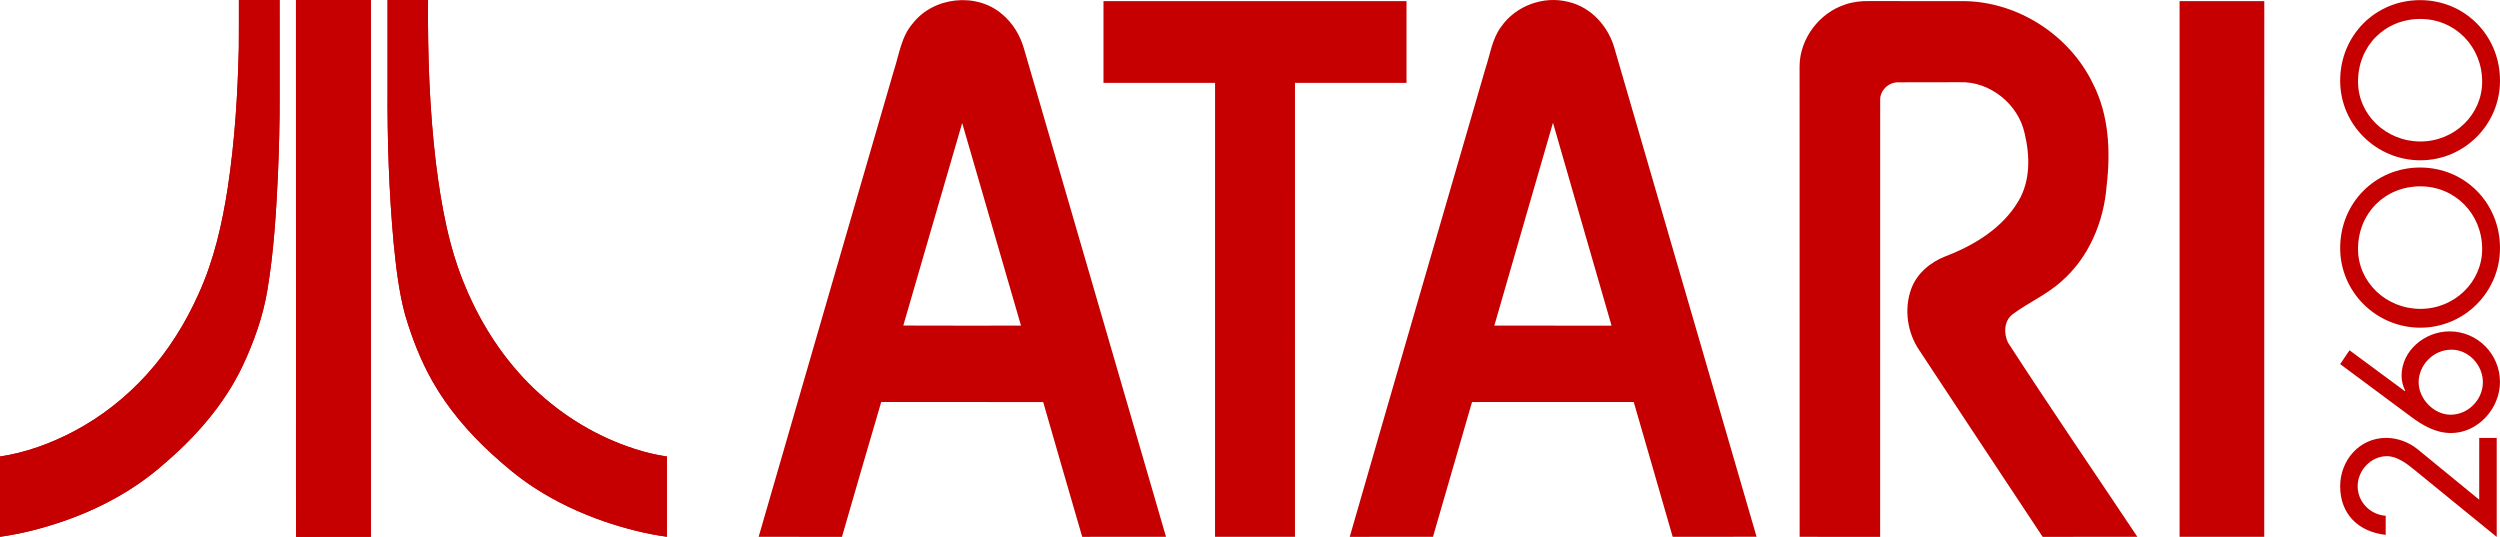
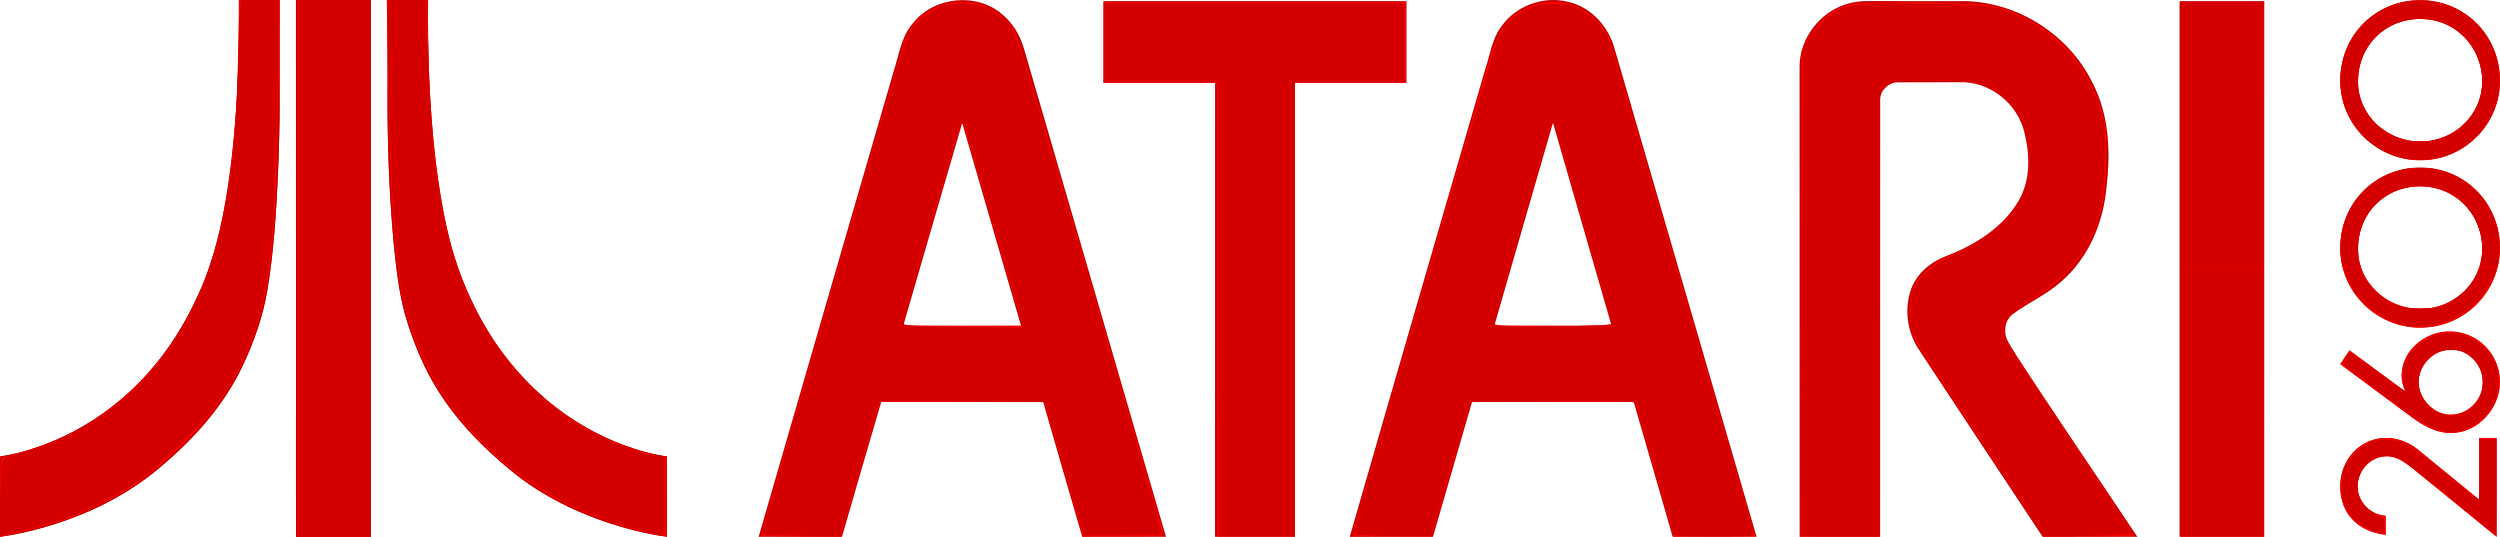
- <svg xmlns="http://www.w3.org/2000/svg" version="1.2" baseProfile="tiny" width="566.924" height="121.752" xml:space="preserve">
-   <g fill="#C60000">
-     <path d="M207.014 5.277c4.724-6.043 14.501-7.076 20.297-2.006 2.37 1.996 4.031 4.75 4.88 7.715 10.73 36.92 21.508 73.822 32.223 110.746-6.332.006-12.667-.012-18.999.006-2.987-10.18-5.903-20.377-8.852-30.565-12.246-.024-24.485-.006-36.73-.012a5818.517 5818.517 0 0 0-8.901 30.582c-6.298-.021-12.596-.005-18.895-.011 10.194-35.221 20.4-70.438 30.643-105.647 1.218-3.681 1.678-7.798 4.334-10.808m11.179 22.625c-4.49 15.295-8.889 30.619-13.354 45.922 8.9.043 17.796.016 26.692.016-4.453-15.313-8.884-30.625-13.338-45.938zM340.411 6.072c3.301-4.787 9.681-7.109 15.296-5.631 5.142 1.184 9.075 5.615 10.434 10.604 10.72 36.893 21.477 73.772 32.194 110.666-6.342.049-12.679 0-19.021.024-2.948-10.188-5.864-20.387-8.834-30.575-12.226.006-24.447-.021-36.672.01-2.922 10.195-5.935 20.367-8.855 30.563-6.293.006-12.581-.006-18.874.006 10.188-35.414 20.497-70.797 30.768-106.187 1.076-3.195 1.492-6.718 3.564-9.48m-1.543 67.768c8.863.013 17.722.007 26.584.007-4.409-15.347-8.89-30.671-13.284-46.015-4.426 15.338-8.894 30.662-13.3 46.008zM250.237.256h68.719v18.533c-8.437.006-16.865-.01-25.296.006 0 34.313.006 68.627-.005 102.938h-18.122c0-34.312-.005-68.625.005-102.938-8.436-.016-16.866 0-25.301-.006 0-6.178-.005-12.351 0-18.533zM418.475 1.01c1.74-.602 3.599-.807 5.437-.764 7.223.025 14.446.006 21.667.01 12.164.225 23.773 7.771 29.037 18.719 3.646 7.109 4.021 15.377 3.102 23.176-.634 8.164-4.058 16.328-10.334 21.741-3.313 2.952-7.443 4.743-10.992 7.375-1.947 1.481-2.047 4.364-1.039 6.428 9.586 14.799 19.552 29.367 29.34 44.039-7.158.012-14.316-.017-21.476.012-9.37-14.074-18.643-28.219-27.976-42.313-2.743-4.013-3.489-9.324-1.846-13.902 1.281-3.512 4.351-6.08 7.769-7.406 6.524-2.49 12.958-6.4 16.572-12.559 2.749-4.627 2.605-10.336 1.37-15.4-1.45-6.574-7.855-11.746-14.625-11.52-4.682.031-9.359-.021-14.033.021-2.116-.049-4.107 1.791-4.08 3.934-.022 33.047.011 66.096-.01 99.141-6.088-.012-12.168 0-18.256-.006-.012-35.576.012-71.154-.012-106.73.038-6.236 4.473-12.104 10.385-13.996zM494.262.256h19.21c-.006 40.496.013 80.986-.012 121.481-6.396-.018-12.796 0-19.198-.006V.256zM54.173.008c3.076-.01 6.153 0 9.229-.008.013 7.234 0 14.469.005 21.701.032 6.039-.139 12.076-.389 18.107-.412 8.711-.957 17.439-2.4 26.05-.991 5.937-3.044 11.662-5.592 17.099-4.156 8.76-10.686 16.172-18.027 22.405-6.567 5.779-14.405 9.986-22.649 12.835-4.664 1.604-9.463 2.844-14.35 3.532.005-6.065.005-12.137 0-18.203 5.883-.883 11.538-2.971 16.791-5.729 6.233-3.295 11.844-7.729 16.566-12.953 4.877-5.395 8.764-11.641 11.714-18.272 3.474-7.625 5.333-15.861 6.597-24.109 1.584-10.482 2.244-21.088 2.489-31.684.035-3.591.005-7.183.016-10.771zM67.116.02C72.778-.017 78.444.014 84.108.004c.002 40.574.002 81.149 0 121.728-5.65.012-11.303-.027-16.953.021-.072-12.938-.01-25.879-.03-38.815-.007-27.643.011-55.28-.009-82.918zM87.888.004c3.06-.002 6.118-.008 9.176.002-.099 12.371.322 24.766 1.797 37.057 1.207 9.547 2.909 19.164 6.711 28.059 3.604 8.605 8.801 16.604 15.572 23.051 6.466 6.166 14.302 10.906 22.815 13.635 2.375.76 4.805 1.355 7.274 1.715-.003 6.064-.006 12.129 0 18.191-4.852-.658-9.61-1.908-14.24-3.482-5.514-1.918-10.847-4.401-15.745-7.588-3.576-2.301-6.828-5.053-9.952-7.924-5.149-4.748-9.758-10.146-13.219-16.256-2.708-4.758-4.683-9.9-6.23-15.145-1.418-5.271-2.023-10.717-2.573-16.135-1.064-11.709-1.462-23.477-1.386-35.23 0-6.649-.002-13.302 0-19.95z" />
-     <path d="M54.173.008c-.01 3.588.02 7.18-.016 10.77-.245 10.596-.904 21.201-2.489 31.684-1.264 8.248-3.124 16.484-6.597 24.109-2.95 6.635-6.837 12.879-11.714 18.272-4.722 5.228-10.333 9.658-16.566 12.953-5.253 2.764-10.908 4.85-16.791 5.73.005 6.066.005 12.138 0 18.203 4.887-.688 9.686-1.928 14.35-3.532 8.244-2.849 16.082-7.056 22.649-12.834 7.341-6.234 13.871-13.646 18.027-22.406 2.547-5.437 4.601-11.162 5.592-17.099 1.443-8.61 1.989-17.339 2.4-26.05.25-6.031.421-12.068.389-18.107-.005-7.232.008-14.467-.005-21.701-3.077.008-6.153-.002-9.229.008M67.116.02c.02 27.641.002 55.275.01 82.917.02 12.938-.042 25.879.03 38.815 5.65-.051 11.302-.012 16.953-.021.002-40.574.002-81.15 0-121.728-5.665.011-11.331-.021-16.993.017M87.888.004c-.002 6.648 0 13.301 0 19.949-.076 11.754.322 23.521 1.386 35.23.55 5.418 1.155 10.863 2.573 16.134 1.547 5.244 3.522 10.388 6.23 15.146 3.46 6.109 8.07 11.509 13.219 16.256 3.124 2.871 6.376 5.623 9.952 7.923 4.898 3.188 10.231 5.672 15.745 7.59 4.63 1.574 9.388 2.824 14.24 3.481-.006-6.063-.003-12.127 0-18.19-2.47-.359-4.899-.955-7.274-1.715-8.513-2.729-16.35-7.47-22.815-13.636-6.771-6.446-11.967-14.444-15.572-23.051-3.802-8.895-5.504-18.512-6.711-28.061-1.475-12.289-1.896-24.684-1.797-37.055-3.057-.009-6.116-.003-9.176-.001M562.213 99.303h3.963v22.449l-18.669-15.213c-1.751-1.431-3.919-3.09-6.225-3.09-3.642 0-6.638 3.229-6.638 6.821 0 3.552 2.856 6.455 6.358 6.687v4.334c-6.177-.69-10.324-4.703-10.324-11.021 0-5.897 4.38-10.971 10.418-10.971 2.582 0 5.164.969 7.146 2.58l13.969 11.434.002-14.01zM532.8 79.433l12.538 9.266.095-.092a7.59 7.59 0 0 1-.829-3.412c0-5.715 5.302-10.049 10.879-10.049 6.36 0 11.434 5.164 11.434 11.479 0 5.992-4.979 11.572-11.108 11.572-3.506 0-6.454-1.752-9.176-3.779l-15.949-11.85 2.116-3.135zm23.143-.14c-4.334 0-7.47 3.688-7.47 7.375 0 3.781 3.458 7.377 7.236 7.377 4.013 0 7.332-3.41 7.332-7.377.003-3.873-3.227-7.375-7.098-7.375zM530.68 56.256c0 9.955 8.162 18.054 18.195 18.054 9.953 0 18.049-8.099 18.049-18.054 0-10.242-7.96-18.268-18.121-18.268-10.162 0-18.123 8.026-18.123 18.268zm18.196-14c7.854 0 14.003 6.248 14.003 14.223 0 7.479-6.281 13.563-14.003 13.563-7.801 0-14.147-6.084-14.147-13.563 0-8.11 6.082-14.223 14.147-14.223zM530.68 18.299c0 9.953 8.162 18.051 18.195 18.051 9.953 0 18.049-8.098 18.049-18.051 0-10.244-7.96-18.27-18.121-18.27-10.162 0-18.123 8.026-18.123 18.27zm18.196-14.002c7.854 0 14.003 6.246 14.003 14.223 0 7.479-6.281 13.563-14.003 13.563-7.801 0-14.147-6.084-14.147-13.563 0-8.108 6.082-14.223 14.147-14.223z" />
+ <svg xmlns="http://www.w3.org/2000/svg" version="1.2" width="566.924" height="121.752" xml:space="preserve" id="svg8">
+   <defs id="defs12" />
+   <g fill="#C60000" id="g6">
+     <path d="M207.014 5.277c4.724-6.043 14.501-7.076 20.297-2.006 2.37 1.996 4.031 4.75 4.88 7.715 10.73 36.92 21.508 73.822 32.223 110.746-6.332.006-12.667-.012-18.999.006-2.987-10.18-5.903-20.377-8.852-30.565-12.246-.024-24.485-.006-36.73-.012a5818.517 5818.517 0 0 0-8.901 30.582c-6.298-.021-12.596-.005-18.895-.011 10.194-35.221 20.4-70.438 30.643-105.647 1.218-3.681 1.678-7.798 4.334-10.808m11.179 22.625c-4.49 15.295-8.889 30.619-13.354 45.922 8.9.043 17.796.016 26.692.016-4.453-15.313-8.884-30.625-13.338-45.938zM340.411 6.072c3.301-4.787 9.681-7.109 15.296-5.631 5.142 1.184 9.075 5.615 10.434 10.604 10.72 36.893 21.477 73.772 32.194 110.666-6.342.049-12.679 0-19.021.024-2.948-10.188-5.864-20.387-8.834-30.575-12.226.006-24.447-.021-36.672.01-2.922 10.195-5.935 20.367-8.855 30.563-6.293.006-12.581-.006-18.874.006 10.188-35.414 20.497-70.797 30.768-106.187 1.076-3.195 1.492-6.718 3.564-9.48m-1.543 67.768c8.863.013 17.722.007 26.584.007-4.409-15.347-8.89-30.671-13.284-46.015-4.426 15.338-8.894 30.662-13.3 46.008zM250.237.256h68.719v18.533c-8.437.006-16.865-.01-25.296.006 0 34.313.006 68.627-.005 102.938h-18.122c0-34.312-.005-68.625.005-102.938-8.436-.016-16.866 0-25.301-.006 0-6.178-.005-12.351 0-18.533zM418.475 1.01c1.74-.602 3.599-.807 5.437-.764 7.223.025 14.446.006 21.667.01 12.164.225 23.773 7.771 29.037 18.719 3.646 7.109 4.021 15.377 3.102 23.176-.634 8.164-4.058 16.328-10.334 21.741-3.313 2.952-7.443 4.743-10.992 7.375-1.947 1.481-2.047 4.364-1.039 6.428 9.586 14.799 19.552 29.367 29.34 44.039-7.158.012-14.316-.017-21.476.012-9.37-14.074-18.643-28.219-27.976-42.313-2.743-4.013-3.489-9.324-1.846-13.902 1.281-3.512 4.351-6.08 7.769-7.406 6.524-2.49 12.958-6.4 16.572-12.559 2.749-4.627 2.605-10.336 1.37-15.4-1.45-6.574-7.855-11.746-14.625-11.52-4.682.031-9.359-.021-14.033.021-2.116-.049-4.107 1.791-4.08 3.934-.022 33.047.011 66.096-.01 99.141-6.088-.012-12.168 0-18.256-.006-.012-35.576.012-71.154-.012-106.73.038-6.236 4.473-12.104 10.385-13.996zM494.262.256h19.21c-.006 40.496.013 80.986-.012 121.481-6.396-.018-12.796 0-19.198-.006V.256zM54.173.008c3.076-.01 6.153 0 9.229-.008.013 7.234 0 14.469.005 21.701.032 6.039-.139 12.076-.389 18.107-.412 8.711-.957 17.439-2.4 26.05-.991 5.937-3.044 11.662-5.592 17.099-4.156 8.76-10.686 16.172-18.027 22.405-6.567 5.779-14.405 9.986-22.649 12.835-4.664 1.604-9.463 2.844-14.35 3.532.005-6.065.005-12.137 0-18.203 5.883-.883 11.538-2.971 16.791-5.729 6.233-3.295 11.844-7.729 16.566-12.953 4.877-5.395 8.764-11.641 11.714-18.272 3.474-7.625 5.333-15.861 6.597-24.109 1.584-10.482 2.244-21.088 2.489-31.684.035-3.591.005-7.183.016-10.771zM67.116.02C72.778-.017 78.444.014 84.108.004c.002 40.574.002 81.149 0 121.728-5.65.012-11.303-.027-16.953.021-.072-12.938-.01-25.879-.03-38.815-.007-27.643.011-55.28-.009-82.918zM87.888.004c3.06-.002 6.118-.008 9.176.002-.099 12.371.322 24.766 1.797 37.057 1.207 9.547 2.909 19.164 6.711 28.059 3.604 8.605 8.801 16.604 15.572 23.051 6.466 6.166 14.302 10.906 22.815 13.635 2.375.76 4.805 1.355 7.274 1.715-.003 6.064-.006 12.129 0 18.191-4.852-.658-9.61-1.908-14.24-3.482-5.514-1.918-10.847-4.401-15.745-7.588-3.576-2.301-6.828-5.053-9.952-7.924-5.149-4.748-9.758-10.146-13.219-16.256-2.708-4.758-4.683-9.9-6.23-15.145-1.418-5.271-2.023-10.717-2.573-16.135-1.064-11.709-1.462-23.477-1.386-35.23 0-6.649-.002-13.302 0-19.95z" id="path2" />
+     <path d="M54.173.008c-.01 3.588.02 7.18-.016 10.77-.245 10.596-.904 21.201-2.489 31.684-1.264 8.248-3.124 16.484-6.597 24.109-2.95 6.635-6.837 12.879-11.714 18.272-4.722 5.228-10.333 9.658-16.566 12.953-5.253 2.764-10.908 4.85-16.791 5.73.005 6.066.005 12.138 0 18.203 4.887-.688 9.686-1.928 14.35-3.532 8.244-2.849 16.082-7.056 22.649-12.834 7.341-6.234 13.871-13.646 18.027-22.406 2.547-5.437 4.601-11.162 5.592-17.099 1.443-8.61 1.989-17.339 2.4-26.05.25-6.031.421-12.068.389-18.107-.005-7.232.008-14.467-.005-21.701-3.077.008-6.153-.002-9.229.008M67.116.02c.02 27.641.002 55.275.01 82.917.02 12.938-.042 25.879.03 38.815 5.65-.051 11.302-.012 16.953-.021.002-40.574.002-81.15 0-121.728-5.665.011-11.331-.021-16.993.017M87.888.004c-.002 6.648 0 13.301 0 19.949-.076 11.754.322 23.521 1.386 35.23.55 5.418 1.155 10.863 2.573 16.134 1.547 5.244 3.522 10.388 6.23 15.146 3.46 6.109 8.07 11.509 13.219 16.256 3.124 2.871 6.376 5.623 9.952 7.923 4.898 3.188 10.231 5.672 15.745 7.59 4.63 1.574 9.388 2.824 14.24 3.481-.006-6.063-.003-12.127 0-18.19-2.47-.359-4.899-.955-7.274-1.715-8.513-2.729-16.35-7.47-22.815-13.636-6.771-6.446-11.967-14.444-15.572-23.051-3.802-8.895-5.504-18.512-6.711-28.061-1.475-12.289-1.896-24.684-1.797-37.055-3.057-.009-6.116-.003-9.176-.001M562.213 99.303h3.963v22.449l-18.669-15.213c-1.751-1.431-3.919-3.09-6.225-3.09-3.642 0-6.638 3.229-6.638 6.821 0 3.552 2.856 6.455 6.358 6.687v4.334c-6.177-.69-10.324-4.703-10.324-11.021 0-5.897 4.38-10.971 10.418-10.971 2.582 0 5.164.969 7.146 2.58l13.969 11.434.002-14.01zM532.8 79.433l12.538 9.266.095-.092a7.59 7.59 0 0 1-.829-3.412c0-5.715 5.302-10.049 10.879-10.049 6.36 0 11.434 5.164 11.434 11.479 0 5.992-4.979 11.572-11.108 11.572-3.506 0-6.454-1.752-9.176-3.779l-15.949-11.85 2.116-3.135zm23.143-.14c-4.334 0-7.47 3.688-7.47 7.375 0 3.781 3.458 7.377 7.236 7.377 4.013 0 7.332-3.41 7.332-7.377.003-3.873-3.227-7.375-7.098-7.375zM530.68 56.256c0 9.955 8.162 18.054 18.195 18.054 9.953 0 18.049-8.099 18.049-18.054 0-10.242-7.96-18.268-18.121-18.268-10.162 0-18.123 8.026-18.123 18.268zm18.196-14c7.854 0 14.003 6.248 14.003 14.223 0 7.479-6.281 13.563-14.003 13.563-7.801 0-14.147-6.084-14.147-13.563 0-8.11 6.082-14.223 14.147-14.223zM530.68 18.299c0 9.953 8.162 18.051 18.195 18.051 9.953 0 18.049-8.098 18.049-18.051 0-10.244-7.96-18.27-18.121-18.27-10.162 0-18.123 8.026-18.123 18.27zm18.196-14.002c7.854 0 14.003 6.246 14.003 14.223 0 7.479-6.281 13.563-14.003 13.563-7.801 0-14.147-6.084-14.147-13.563 0-8.108 6.082-14.223 14.147-14.223z" id="path4" />
  </g>
+   <path style="fill:#ff0000;stroke-width:0.536" d="m 0,112.789 c 0,-6.642 0.168,-8.913 0.67,-9.047 C 14.987,99.924 22.542,95.85 31.084,87.343 46.781,71.71 53.133,51.431 53.953,14.334 L 54.269,0 h 4.558 4.558 L 63.071,22.104 C 62.647,51.952 61.491,64.18 58.134,74.296 54.481,85.305 49.502,93.079 40.673,101.561 29.255,112.531 19.229,117.571 1.206,121.401 L 0,121.657 Z" id="path866" />
+   <path style="fill:#ff0000;stroke-width:0.536" d="M 67.516,60.818 V 0 h 8.306 8.306 V 60.818 121.637 H 75.822 67.516 Z" id="path905" />
+   <path style="fill:#ff0000;stroke-width:0.536" d="m 149.501,121.268 c -6.533,-1.085 -14.887,-3.876 -21.434,-7.159 C 111.444,105.771 98.438,90.952 93.053,74.215 89.84,64.228 88.554,50.475 88.055,20.764 L 87.706,0 h 4.563 4.563 l 0.309,12.994 c 0.616,25.936 3.86,43.885 10.21,56.495 6.15,12.212 16.001,22.566 27.094,28.477 4.351,2.318 13.187,5.452 15.372,5.452 h 1.291 v 9.109 c 0,5.01 -0.06,9.077 -0.134,9.036 -0.074,-0.04 -0.737,-0.173 -1.474,-0.295 z" id="path944" />
+   <path style="fill:#ff0000;stroke-width:0.536" d="m 172.542,121.328 c 0,-0.502 32.069,-110.862 32.688,-112.49 1.009,-2.653 3.707,-5.506 6.546,-6.921 6.497,-3.238 14.771,-0.89 18.324,5.201 0.793,1.359 7.745,24.367 17.441,57.719 8.868,30.503 16.229,55.761 16.36,56.13 0.184,0.519 -1.843,0.67 -9.011,0.67 h -9.248 l -3.387,-11.811 c -1.863,-6.496 -3.854,-13.368 -4.425,-15.272 L 236.793,91.094 H 218.169 199.545 l -3.933,13.519 c -2.163,7.435 -4.151,14.307 -4.417,15.272 l -0.484,1.753 h -9.084 c -4.996,0 -9.084,-0.139 -9.084,-0.308 z m 58.933,-48.855 c -0.269,-0.81 -3.283,-11.11 -6.696,-22.889 -3.414,-11.778 -6.315,-21.524 -6.448,-21.657 -0.133,-0.133 -0.318,-0.141 -0.412,-0.019 -0.14,0.184 -12.315,42.08 -13.106,45.1 -0.229,0.875 0.67,0.938 13.453,0.938 h 13.699 z" id="path983" />
+   <path style="fill:#ff0000;stroke-width:0.536" d="M 275.96,70.196 V 18.755 H 263.1 250.24 V 9.645 0.536 h 34.294 34.294 v 9.109 9.109 h -12.592 -12.592 v 51.441 51.441 h -8.841 -8.841 z" id="path1022" />
+   <path style="fill:#ff0000;stroke-width:0.536" d="m 306.705,120.699 c 0.151,-0.516 6.935,-23.966 15.076,-52.111 8.141,-28.145 15.299,-52.861 15.906,-54.924 2.157,-7.329 4.723,-10.616 9.666,-12.377 6.711,-2.391 14.053,0.569 17.432,7.027 0.311,0.594 7.71,25.672 16.442,55.728 8.732,30.056 16.095,55.31 16.363,56.121 l 0.487,1.474 h -9.256 -9.256 l -3.651,-12.726 c -2.008,-6.999 -3.988,-13.872 -4.401,-15.272 L 370.763,91.094 H 352.135 333.507 l -3.664,12.726 c -2.015,6.999 -4.002,13.872 -4.413,15.272 l -0.749,2.545 h -9.125 c -8.437,0 -9.104,-0.071 -8.851,-0.938 z m 58.741,-47.328 c 0,-0.809 -12.798,-45.087 -13.127,-45.416 -0.148,-0.148 -0.346,-0.169 -0.44,-0.046 -0.125,0.164 -11.016,37.693 -13.089,45.1 -0.245,0.875 0.636,0.938 13.196,0.938 9.237,0 13.459,-0.181 13.459,-0.576 z" id="path1061" />
+   <path style="fill:#ff0000;stroke-width:0.536" d="m 408.438,66.579 0.144,-55.058 1.452,-2.753 c 0.799,-1.514 2.48,-3.633 3.737,-4.708 3.88,-3.321 5.909,-3.627 22.542,-3.402 13.258,0.18 14.921,0.305 18.084,1.364 10.333,3.459 18.176,11.275 21.711,21.636 1.411,4.137 1.525,5.063 1.496,12.245 -0.035,8.807 -0.993,13.499 -3.952,19.361 -2.239,4.435 -7.5,9.599 -13.419,13.171 -4.979,3.005 -6.238,4.706 -5.652,7.638 0.174,0.87 6.835,11.356 14.802,23.301 7.967,11.945 14.486,21.841 14.486,21.991 0,0.15 -4.581,0.273 -10.18,0.273 h -10.18 l -14.23,-21.518 c -7.827,-11.835 -14.615,-22.262 -15.085,-23.171 -1.32,-2.553 -1.557,-8.418 -0.457,-11.299 1.155,-3.025 4.531,-6.044 8.67,-7.752 7.524,-3.106 13.54,-8.038 16.012,-13.128 3.808,-7.841 1.305,-19.187 -5.217,-23.65 -3.42,-2.341 -6.51,-2.9 -16.018,-2.9 h -8.053 l -1.566,1.566 -1.566,1.566 v 50.143 50.143 h -8.851 -8.851 z" id="path1100" />
+   <path style="fill:#ff0000;stroke-width:0.536" d="M 494.585,61.086 V 0.536 h 9.377 9.377 v 60.55 60.55 h -9.377 -9.377 z" id="path1139" />
+   <path style="fill:#ff0000;stroke-width:0.067" d="m 557.212,114.396 c -10.763,-8.777 -10.622,-8.663 -11.509,-9.285 -0.872,-0.611 -2.257,-1.301 -3.026,-1.506 -0.761,-0.203 -2.069,-0.215 -2.813,-0.026 -1.999,0.508 -3.595,1.811 -4.522,3.689 -0.563,1.141 -0.67,1.634 -0.666,3.049 0.004,1.077 0.018,1.22 0.185,1.761 0.587,1.911 1.9,3.433 3.682,4.268 0.634,0.297 1.402,0.522 2.007,0.589 l 0.419,0.046 0.018,2.134 0.018,2.134 -0.386,-0.046 c -1.851,-0.223 -3.923,-0.979 -5.443,-1.987 -0.848,-0.562 -2.111,-1.823 -2.67,-2.664 -2.135,-3.216 -2.381,-7.745 -0.615,-11.36 1.446,-2.96 4.027,-4.982 7.237,-5.668 1.025,-0.219 2.862,-0.221 3.941,-0.004 1.491,0.3 2.998,0.909 4.194,1.696 0.293,0.193 3.767,2.997 7.721,6.232 3.954,3.235 7.203,5.882 7.221,5.882 0.018,0 0.032,-3.15 0.032,-6.999 v -6.999 h 1.942 1.942 v 11.152 c 0,6.134 -0.008,11.152 -0.017,11.151 -0.009,-9.5e-4 -4.01,-3.258 -8.892,-7.239 z" id="path1178" />
+   <path style="fill:#ff0000;stroke-width:0.067" d="m 554.888,98.12 c -0.791,-0.071 -2.023,-0.347 -2.833,-0.637 -1.045,-0.374 -2.578,-1.176 -3.79,-1.984 -0.891,-0.594 -17.086,-12.557 -17.427,-12.873 -0.066,-0.061 0.133,-0.401 0.918,-1.574 0.551,-0.823 1.015,-1.51 1.032,-1.527 0.017,-0.017 2.844,2.049 6.282,4.591 4.239,3.133 6.276,4.601 6.328,4.558 0.055,-0.045 0.013,-0.208 -0.151,-0.586 -1.085,-2.509 -0.686,-5.549 1.068,-8.147 0.586,-0.868 1.896,-2.156 2.819,-2.771 2.676,-1.784 5.775,-2.385 8.808,-1.708 3.908,0.873 7.072,3.731 8.338,7.531 0.448,1.345 0.536,1.929 0.539,3.579 0.002,1.295 -0.016,1.562 -0.153,2.2 -0.338,1.577 -1.091,3.305 -2.007,4.598 -0.562,0.795 -1.942,2.19 -2.694,2.724 -1.702,1.21 -3.508,1.883 -5.447,2.031 -0.485,0.037 -0.912,0.063 -0.949,0.058 -0.037,-0.005 -0.344,-0.034 -0.682,-0.064 z m 2.181,-4.189 c 2.185,-0.387 4.166,-1.911 5.222,-4.018 0.531,-1.06 0.757,-2.05 0.755,-3.314 -0.004,-2.305 -1.119,-4.502 -3,-5.914 -1.297,-0.973 -2.602,-1.412 -4.174,-1.402 -2.377,0.014 -4.47,1.083 -5.929,3.026 -1.687,2.248 -1.953,5.009 -0.722,7.478 0.412,0.826 0.807,1.366 1.522,2.082 1.794,1.797 3.915,2.489 6.326,2.062 z" id="path1217" />
+   <path style="fill:#ff0000;stroke-width:0.067" d="m 547.634,74.242 c -0.129,-0.015 -0.536,-0.06 -0.904,-0.099 -3.067,-0.328 -6.228,-1.603 -8.856,-3.572 -0.829,-0.621 -2.249,-1.973 -2.935,-2.795 -2.249,-2.693 -3.649,-5.887 -4.09,-9.335 -0.202,-1.579 -0.144,-3.706 0.148,-5.459 0.745,-4.469 3.283,-8.638 6.925,-11.377 l 0.368,-0.277 10.512,-2.88e-4 10.512,-2.88e-4 0.64,0.486 c 0.731,0.554 2.264,2.053 2.862,2.796 2.183,2.719 3.529,5.941 3.944,9.444 0.131,1.108 0.13,3.279 -0.004,4.344 -0.42,3.36 -1.722,6.452 -3.838,9.119 -0.617,0.777 -1.989,2.154 -2.759,2.768 -2.57,2.049 -5.46,3.31 -8.707,3.8 -0.863,0.13 -3.224,0.228 -3.818,0.157 z m 2.947,-4.277 c 6.561,-0.793 11.575,-5.779 12.263,-12.194 0.096,-0.896 0.045,-2.6 -0.108,-3.582 -1.032,-6.657 -6.303,-11.506 -12.959,-11.924 -5.307,-0.333 -10.171,2.08 -12.894,6.397 -2.118,3.357 -2.749,7.895 -1.615,11.621 0.619,2.036 1.671,3.809 3.19,5.381 0.424,0.438 0.996,0.98 1.273,1.203 2.05,1.657 4.694,2.771 7.334,3.091 0.978,0.119 2.564,0.122 3.517,0.007 z" id="path1256" />
+   <path style="fill:#ff0000;stroke-width:0.067" d="m 538.96,40.888 c 2.121,-1.381 4.632,-2.299 7.435,-2.719 0.818,-0.122 4.005,-0.122 4.823,0 2.806,0.42 5.3,1.334 7.45,2.73 l 0.655,0.425 h -10.516 -10.516 z" id="path1295" />
+   <path style="fill:#ff0000;stroke-width:0.067" d="m 547.064,36.231 c -6.252,-0.64 -11.742,-4.454 -14.5,-10.075 -0.619,-1.261 -0.924,-2.065 -1.24,-3.271 -0.656,-2.497 -0.778,-5.048 -0.365,-7.606 1.168,-7.233 6.4,-12.954 13.427,-14.68 1.581,-0.388 2.496,-0.49 4.421,-0.49 1.469,0 1.892,0.023 2.703,0.149 8.005,1.243 13.953,7.235 15.184,15.294 0.239,1.567 0.225,3.984 -0.034,5.581 -0.614,3.794 -2.331,7.127 -5.09,9.881 -1.565,1.562 -2.906,2.527 -4.793,3.449 -2.018,0.985 -3.958,1.541 -6.196,1.773 -0.743,0.077 -2.745,0.075 -3.516,-0.004 z m 4.22,-4.31 c 3.463,-0.639 6.36,-2.302 8.529,-4.894 3.411,-4.078 4.055,-9.878 1.652,-14.885 -1.983,-4.133 -5.69,-6.907 -10.282,-7.691 -0.871,-0.149 -2.953,-0.202 -3.901,-0.1 -6.507,0.702 -11.416,5.369 -12.406,11.793 -0.151,0.982 -0.205,2.815 -0.108,3.716 0.675,6.303 5.702,11.271 12.296,12.152 0.746,0.1 3.511,0.04 4.22,-0.091 z" id="path1334" />
+   <path style="fill:#d40000;stroke-width:0.067" d="m 546.897,36.193 c -1.206,-0.184 -1.629,-0.262 -2.327,-0.432 -4.896,-1.188 -9.213,-4.497 -11.594,-8.888 -1.103,-2.033 -1.702,-3.826 -2.065,-6.176 -0.168,-1.089 -0.168,-3.867 0,-4.957 0.408,-2.645 1.344,-5.238 2.622,-7.267 2.327,-3.696 5.932,-6.42 10.115,-7.641 1.768,-0.516 3.127,-0.696 5.278,-0.697 1.405,-7.7122e-4 2.177,0.068 3.368,0.299 2.957,0.574 5.918,1.978 8.168,3.873 4.85,4.086 7.209,10.659 6.123,17.058 -0.492,2.899 -1.797,5.784 -3.666,8.106 -0.674,0.837 -2.162,2.325 -2.96,2.957 -2.421,1.922 -5.432,3.212 -8.574,3.674 -0.736,0.108 -1.223,0.131 -2.612,0.124 -0.939,-0.005 -1.783,-0.02 -1.875,-0.034 z m 3.684,-4.178 c 2.233,-0.197 4.892,-1.238 6.8,-2.664 3.101,-2.317 4.995,-5.576 5.456,-9.389 0.088,-0.73 0.088,-2.422 -7e-5,-3.152 -0.232,-1.918 -0.876,-3.907 -1.785,-5.513 -2.07,-3.657 -5.48,-6.055 -9.744,-6.851 -0.894,-0.167 -3.516,-0.204 -4.478,-0.063 -3.202,0.469 -5.92,1.801 -8.073,3.954 -2.056,2.056 -3.377,4.665 -3.886,7.671 -0.167,0.988 -0.207,3.34 -0.072,4.253 0.353,2.388 1.21,4.433 2.656,6.332 2.139,2.81 5.58,4.818 9.234,5.387 0.698,0.109 2.832,0.127 3.893,0.034 z" id="path891" />
+   <path style="fill:#d40000;stroke-width:0.067" d="m 531.125,59.897 c -0.448,-2.247 -0.481,-4.558 -0.1,-6.869 0.825,-5.001 3.873,-9.572 8.169,-12.25 2.158,-1.345 5.011,-2.342 7.439,-2.597 0.817,-0.086 3.53,-0.086 4.348,2.06e-4 3.013,0.317 6.294,1.637 8.809,3.543 0.822,0.623 2.677,2.456 3.237,3.198 1.506,1.999 2.597,4.236 3.228,6.619 0.697,2.632 0.766,5.918 0.179,8.54 l -0.082,0.368 -2.032,0.018 c -1.851,0.016 -2.028,0.008 -1.99,-0.091 0.12,-0.312 0.381,-1.494 0.48,-2.171 0.137,-0.937 0.101,-3.147 -0.069,-4.153 -0.78,-4.629 -3.629,-8.491 -7.705,-10.445 -3.543,-1.698 -7.737,-1.854 -11.487,-0.427 -4.147,1.578 -7.233,5.046 -8.361,9.399 -0.372,1.436 -0.447,2.084 -0.446,3.851 0.002,1.69 0.089,2.427 0.428,3.6 l 0.131,0.452 h -2.029 -2.029 z" id="path930" />
+   <path style="fill:#d40000;stroke-width:0.067" d="M 494.585,30.51 V 0.536 h 9.377 9.377 V 30.51 60.484 h -9.377 -9.377 z" id="path969" />
+   <path style="fill:#d40000;stroke-width:0.536" d="M 494.585,91.094 V 60.55 h 9.377 9.377 v 30.543 30.543 h -9.377 -9.377 z" id="path1008" />
+   <path style="fill:#d40000;stroke-width:0.379" d="m 545.994,73.873 c -5.819,-1.034 -10.839,-4.815 -13.317,-10.028 -1.46,-3.072 -1.426,-3.221 0.737,-3.221 1.736,0 1.84,0.06 2.301,1.334 0.794,2.197 4.251,5.603 6.951,6.849 2.124,0.98 2.789,1.099 6.169,1.099 3.319,4.78e-4 4.058,-0.126 5.956,-1.015 2.813,-1.318 5.606,-3.957 6.73,-6.358 0.893,-1.907 0.898,-1.91 2.724,-1.91 1.085,0 1.83,0.171 1.83,0.419 0,1.033 -2.429,5.355 -3.977,7.077 -3.974,4.42 -10.495,6.749 -16.105,5.752 z" id="path1047" />
+   <path style="fill:#d40000;stroke-width:0.379" d="m 553.193,97.627 c -0.938,-0.267 -2.329,-0.816 -3.091,-1.22 -2.056,-1.089 -18.868,-13.555 -18.875,-13.996 -0.004,-0.208 0.39,-0.875 0.876,-1.481 l 0.882,-1.102 5.742,4.238 c 6.604,4.875 7.076,5.141 6.517,3.668 -0.601,-1.58 -0.441,-4.408 0.348,-6.145 1.025,-2.257 3.503,-4.501 6.02,-5.451 5.575,-2.105 11.869,0.66 14.278,6.273 0.949,2.212 0.894,6.346 -0.116,8.608 -2.238,5.016 -7.841,7.958 -12.581,6.608 z m 4.357,-3.699 c 3.647,-0.996 5.67,-3.885 5.424,-7.747 -0.171,-2.691 -1.133,-4.419 -3.278,-5.889 -1.084,-0.743 -1.809,-0.913 -3.885,-0.913 -2.226,0 -2.759,0.145 -4.162,1.137 -5.831,4.119 -3.225,13.089 4.007,13.789 0.208,0.02 1.061,-0.15 1.895,-0.377 z" id="path1086" />
+   <path style="fill:#d40000;stroke-width:0.379" d="m 555.846,113.067 c -5.522,-4.497 -10.673,-8.502 -11.447,-8.901 -3.109,-1.605 -7.11,-0.465 -8.862,2.524 -1.063,1.814 -1.232,4.881 -0.361,6.564 0.772,1.493 2.97,3.328 4.349,3.631 1.108,0.243 1.165,0.347 1.165,2.12 0,1.702 -0.077,1.864 -0.887,1.864 -1.414,0 -5.482,-2.226 -6.462,-3.537 -1.866,-2.494 -2.275,-3.723 -2.291,-6.883 -0.012,-2.322 0.175,-3.444 0.797,-4.795 1.04,-2.258 3.5,-4.644 5.625,-5.456 2.067,-0.789 6.21,-0.616 8.188,0.343 0.754,0.365 4.714,3.383 8.801,6.707 4.087,3.324 7.52,6.043 7.629,6.043 0.109,0 0.197,-3.069 0.197,-6.82 v -6.82 h 1.895 1.895 v 10.799 c 0,5.939 -0.043,10.797 -0.095,10.796 -0.052,-0.002 -4.613,-3.682 -10.136,-8.178 z" id="path1125" />
+   <path style="fill:#d40000;stroke-width:0.379" d="m 408.573,66.468 0.244,-55.158 1.05,-1.936 c 1.482,-2.733 4.449,-5.849 6.609,-6.944 3.011,-1.526 6.698,-1.8 20.964,-1.561 13.874,0.233 14.798,0.349 19.921,2.502 7.639,3.209 14.816,10.602 17.796,18.329 2.197,5.697 2.368,6.909 2.149,15.241 -0.224,8.537 -0.828,11.806 -3.085,16.691 -2.509,5.431 -6.421,9.525 -13.946,14.594 -4.542,3.06 -5.974,4.646 -5.974,6.614 0,1.758 4.675,9.227 23.234,37.125 l 6.05,9.094 -3.369,0.244 c -1.853,0.134 -6.353,0.26 -10,0.279 l -6.631,0.035 -3.637,-5.584 c -2,-3.071 -8.3,-12.66 -14,-21.308 -5.7,-8.648 -10.875,-16.716 -11.501,-17.928 -1.046,-2.026 -1.137,-2.514 -1.136,-6.062 0.002,-3.257 0.139,-4.14 0.878,-5.663 1.283,-2.643 4.045,-4.895 9.063,-7.389 9.406,-4.674 13.992,-8.917 16.026,-14.827 2.931,-8.514 -0.656,-19.216 -7.632,-22.775 -2.875,-1.467 -6.071,-1.88 -14.601,-1.887 l -7.973,-0.007 -1.594,1.625 -1.594,1.625 v 50.095 50.095 h -8.777 -8.777 z" id="path1164" />
+   <path style="fill:#d40000;stroke-width:0.379" d="m 308.519,121.349 c -0.886,-0.08 -1.61,-0.299 -1.61,-0.488 0,-1.093 31.728,-109.73 32.632,-111.733 1.614,-3.575 3.341,-5.474 6.304,-6.931 2.362,-1.162 2.81,-1.25 6.337,-1.25 3.415,0 4.004,0.107 5.879,1.066 2.356,1.206 5.182,3.801 6.152,5.65 0.828,1.577 2.197,6.172 19.223,64.517 7.723,26.466 14.136,48.419 14.252,48.783 0.195,0.619 -0.397,0.663 -8.884,0.663 -8.335,0 -9.11,-0.055 -9.286,-0.663 -0.106,-0.365 -2.001,-6.972 -4.212,-14.682 -2.21,-7.711 -4.108,-14.319 -4.217,-14.686 -0.186,-0.626 -1.333,-0.661 -18.975,-0.568 l -18.777,0.098 -4.388,15.251 -4.388,15.251 -7.215,-0.066 c -3.968,-0.036 -7.939,-0.131 -8.825,-0.211 z m 56.855,-47.819 c 0.167,-0.16 -1.996,-8.287 -4.807,-18.06 -6.705,-23.313 -7.996,-27.556 -8.428,-27.7 -0.198,-0.066 -1.17,2.653 -2.159,6.042 -6.102,20.898 -11.244,38.938 -11.244,39.45 0,0.483 0.621,0.622 3.315,0.745 4.961,0.225 22.973,-0.143 23.322,-0.476 z" id="path1203" />
+   <path style="fill:#d40000;stroke-width:0.379" d="M 276.218,70.096 V 18.566 H 263.335 250.453 V 9.662 0.758 h 34.101 34.101 V 9.662 18.566 h -12.504 -12.504 v 51.53 51.53 h -8.715 -8.715 z" id="path1242" />
+   <path style="fill:#d40000;stroke-width:0.379" d="m 175.694,121.345 c -2.577,-0.113 -2.932,-0.213 -2.766,-0.776 0.105,-0.356 1.235,-4.313 2.511,-8.793 4.124,-14.479 21.092,-72.886 28.234,-97.188 0.98,-3.334 2.11,-6.606 2.511,-7.271 1.257,-2.084 4.71,-4.931 7.043,-5.806 3.345,-1.255 7.784,-0.983 11.166,0.683 3.927,1.934 5.291,3.754 7.138,9.517 4.763,14.865 32.336,109.132 32.016,109.453 -0.112,0.112 -4.157,0.22 -8.989,0.239 l -8.785,0.035 -4.392,-15.156 -4.392,-15.156 -18.782,-0.098 -18.782,-0.098 -4.092,14.118 c -2.251,7.765 -4.247,14.672 -4.437,15.349 l -0.345,1.231 -5.95,-0.076 c -3.272,-0.042 -7.28,-0.135 -8.907,-0.206 z m 56.075,-48.122 c -0.226,-1.111 -11.988,-41.304 -12.835,-43.858 -0.576,-1.737 -1.085,-1.933 -1.47,-0.568 -0.147,0.521 -3.114,10.73 -6.592,22.686 -3.479,11.956 -6.183,21.881 -6.009,22.054 0.405,0.405 4.32,0.555 16.935,0.651 l 10.183,0.077 z" id="path1281" />
+   <path style="fill:#d40000;stroke-width:0.379" d="M 146.37,120.482 C 119.243,114.355 98.243,94.705 91.916,69.528 89.702,60.717 88.641,45.396 88.066,13.925 L 87.811,0 h 4.364 4.364 l 0.22,5.968 c 0.838,22.7 1.312,28.928 2.932,38.547 2.532,15.037 6.664,25.532 13.904,35.316 3.249,4.391 10.407,11.447 14.667,14.459 5.74,4.059 17.546,9.149 21.219,9.149 h 1.32 v 8.904 c 0,8.24 -0.05,8.902 -0.663,8.872 -0.365,-0.018 -2.061,-0.348 -3.769,-0.734 z" id="path1320" />
+   <path style="fill:#d40000;stroke-width:0.379" d="M 67.823,60.813 V 0 h 8.146 8.146 v 60.813 60.813 h -8.146 -8.146 z" id="path1359" />
+   <path style="fill:#d40000;stroke-width:0.379" d="m 0.002,115.994 c 0.001,-3.05 0.113,-6.967 0.248,-8.706 0.213,-2.734 0.353,-3.203 1.04,-3.471 0.437,-0.171 3.01,-1.012 5.719,-1.87 C 18.136,98.424 26.411,93.04 34.126,84.305 47.657,68.985 53.268,49.255 54.007,14.398 54.12,9.084 54.304,3.671 54.417,2.368 L 54.622,0 h 4.327 4.327 l -0.009,1.8 C 63.219,11.241 62.446,42.072 62.122,47.487 61.103,64.51 59.006,73.862 53.962,83.875 c -3.041,6.036 -5.955,9.859 -12.457,16.344 -11.539,11.508 -20.583,16.414 -37.622,20.409 L 0,121.539 0.002,115.994 Z" id="path1398" />
</svg>
